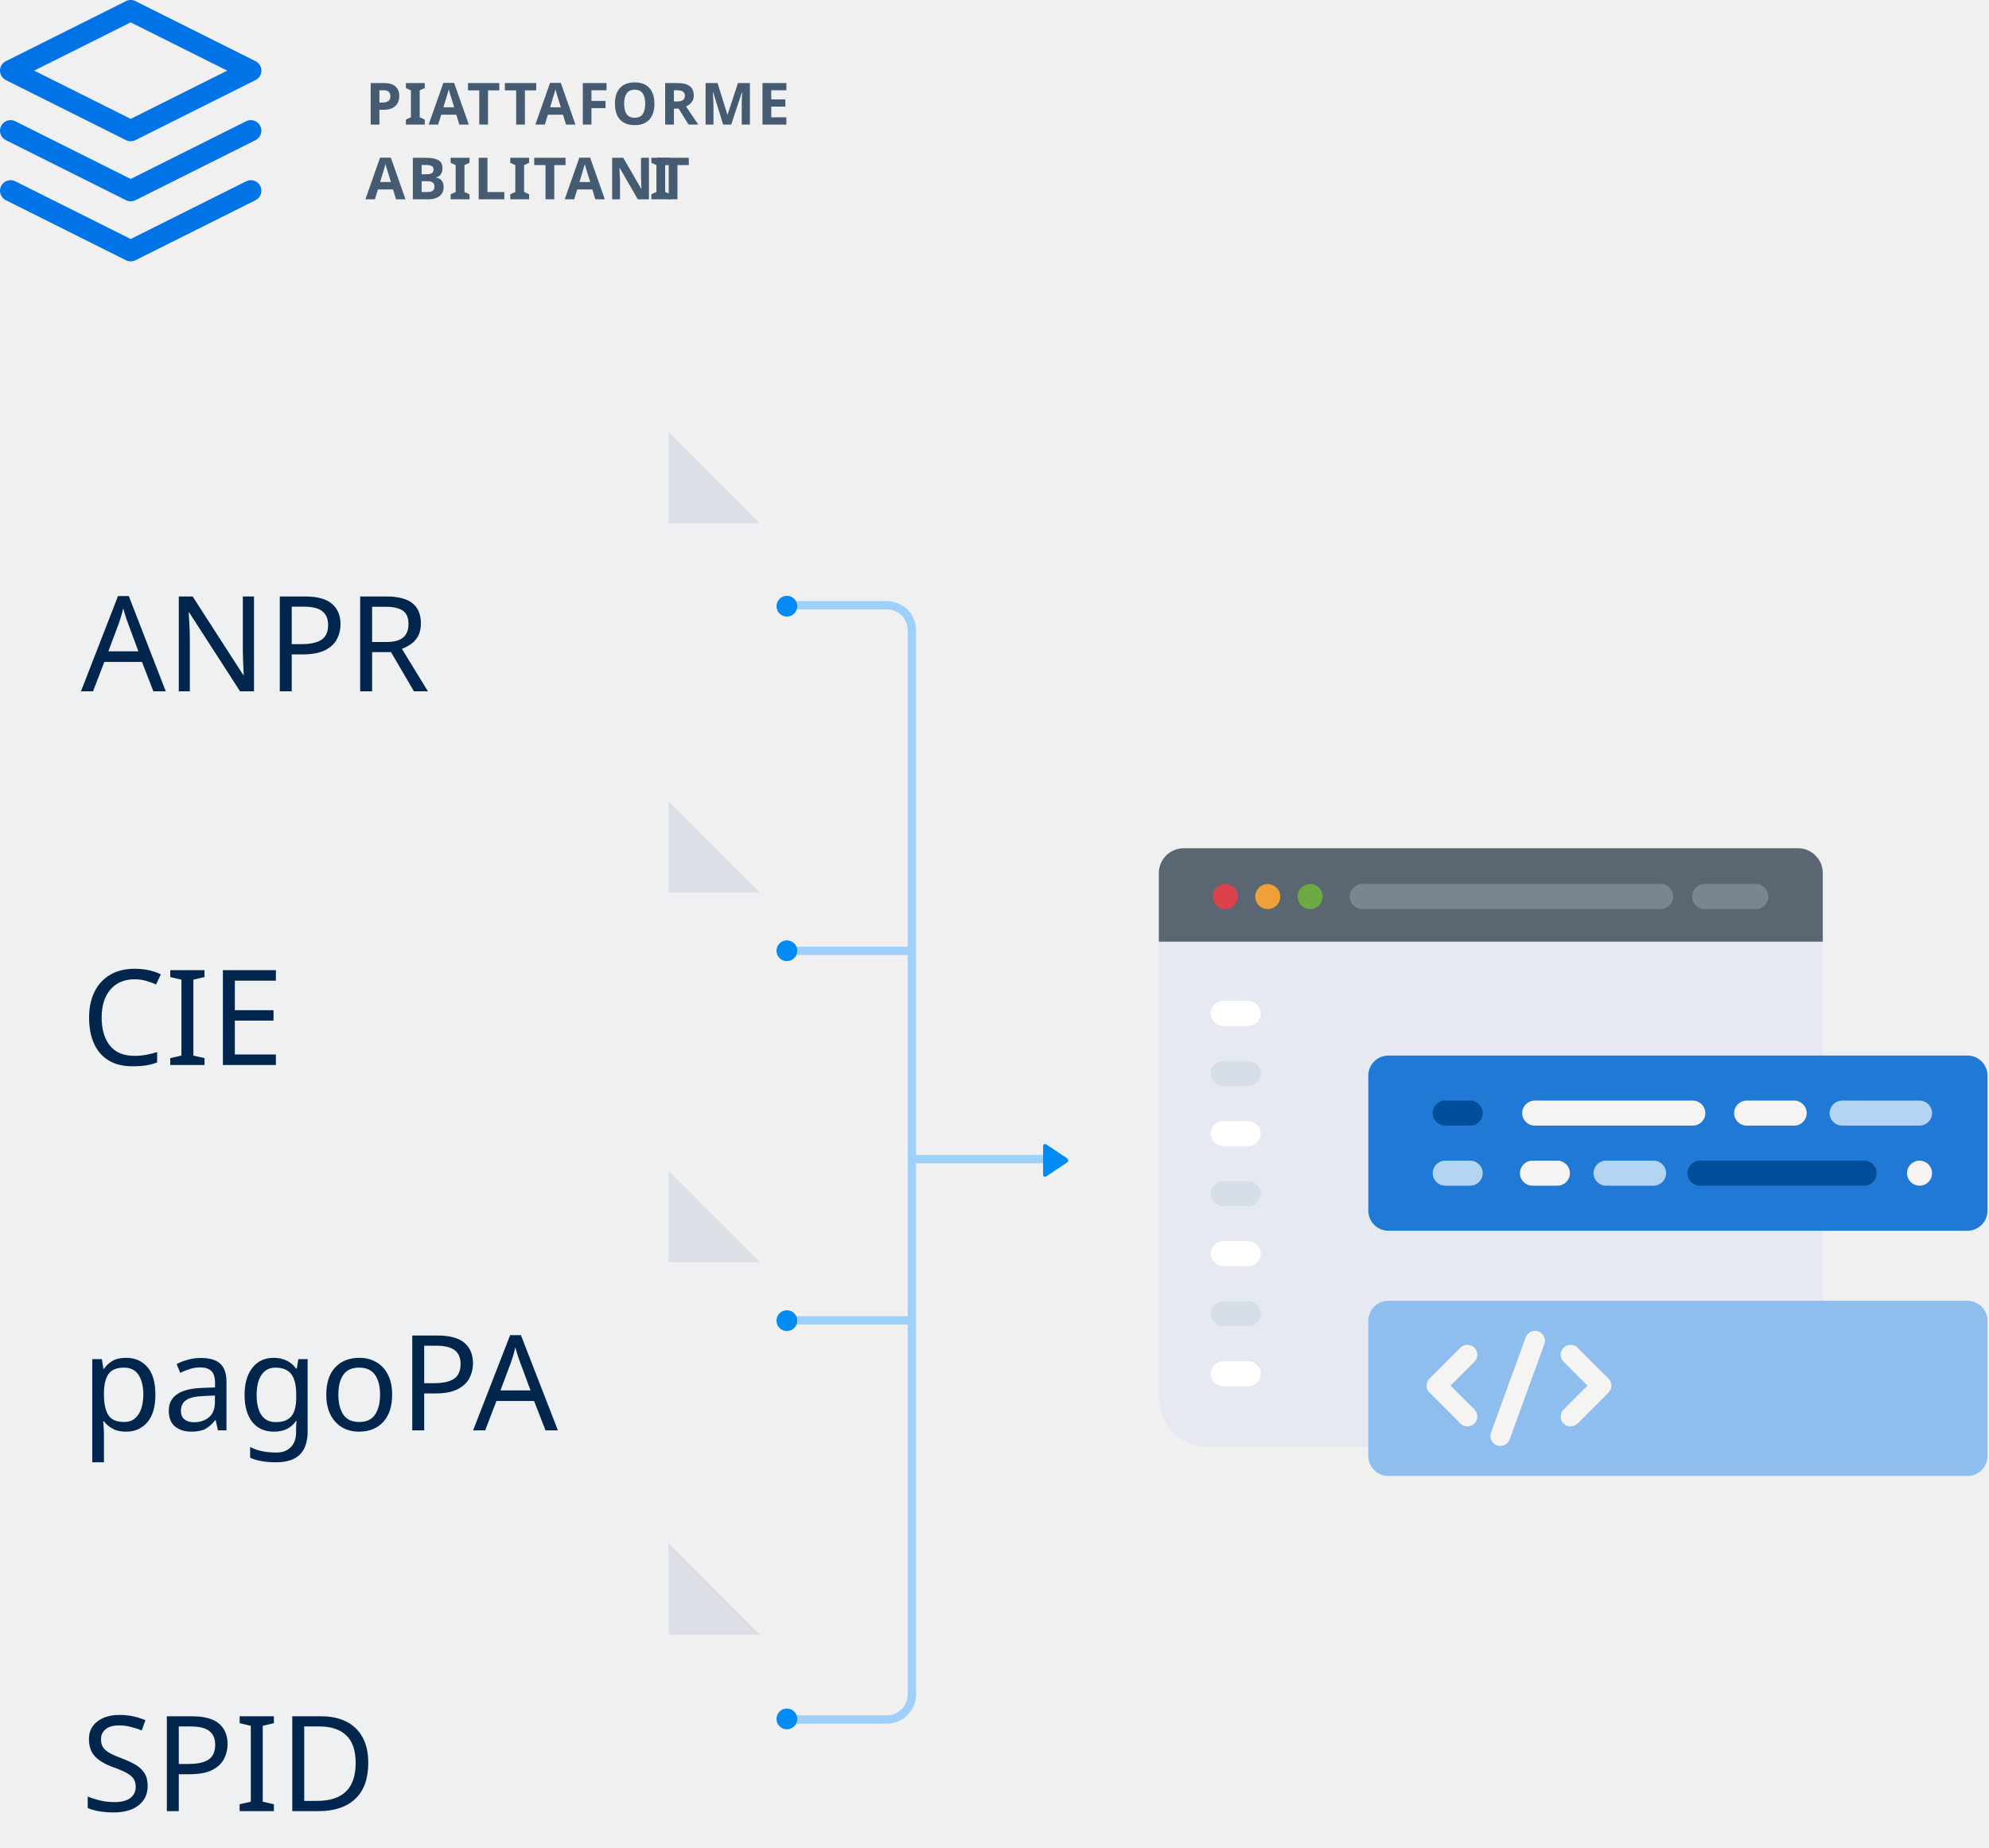
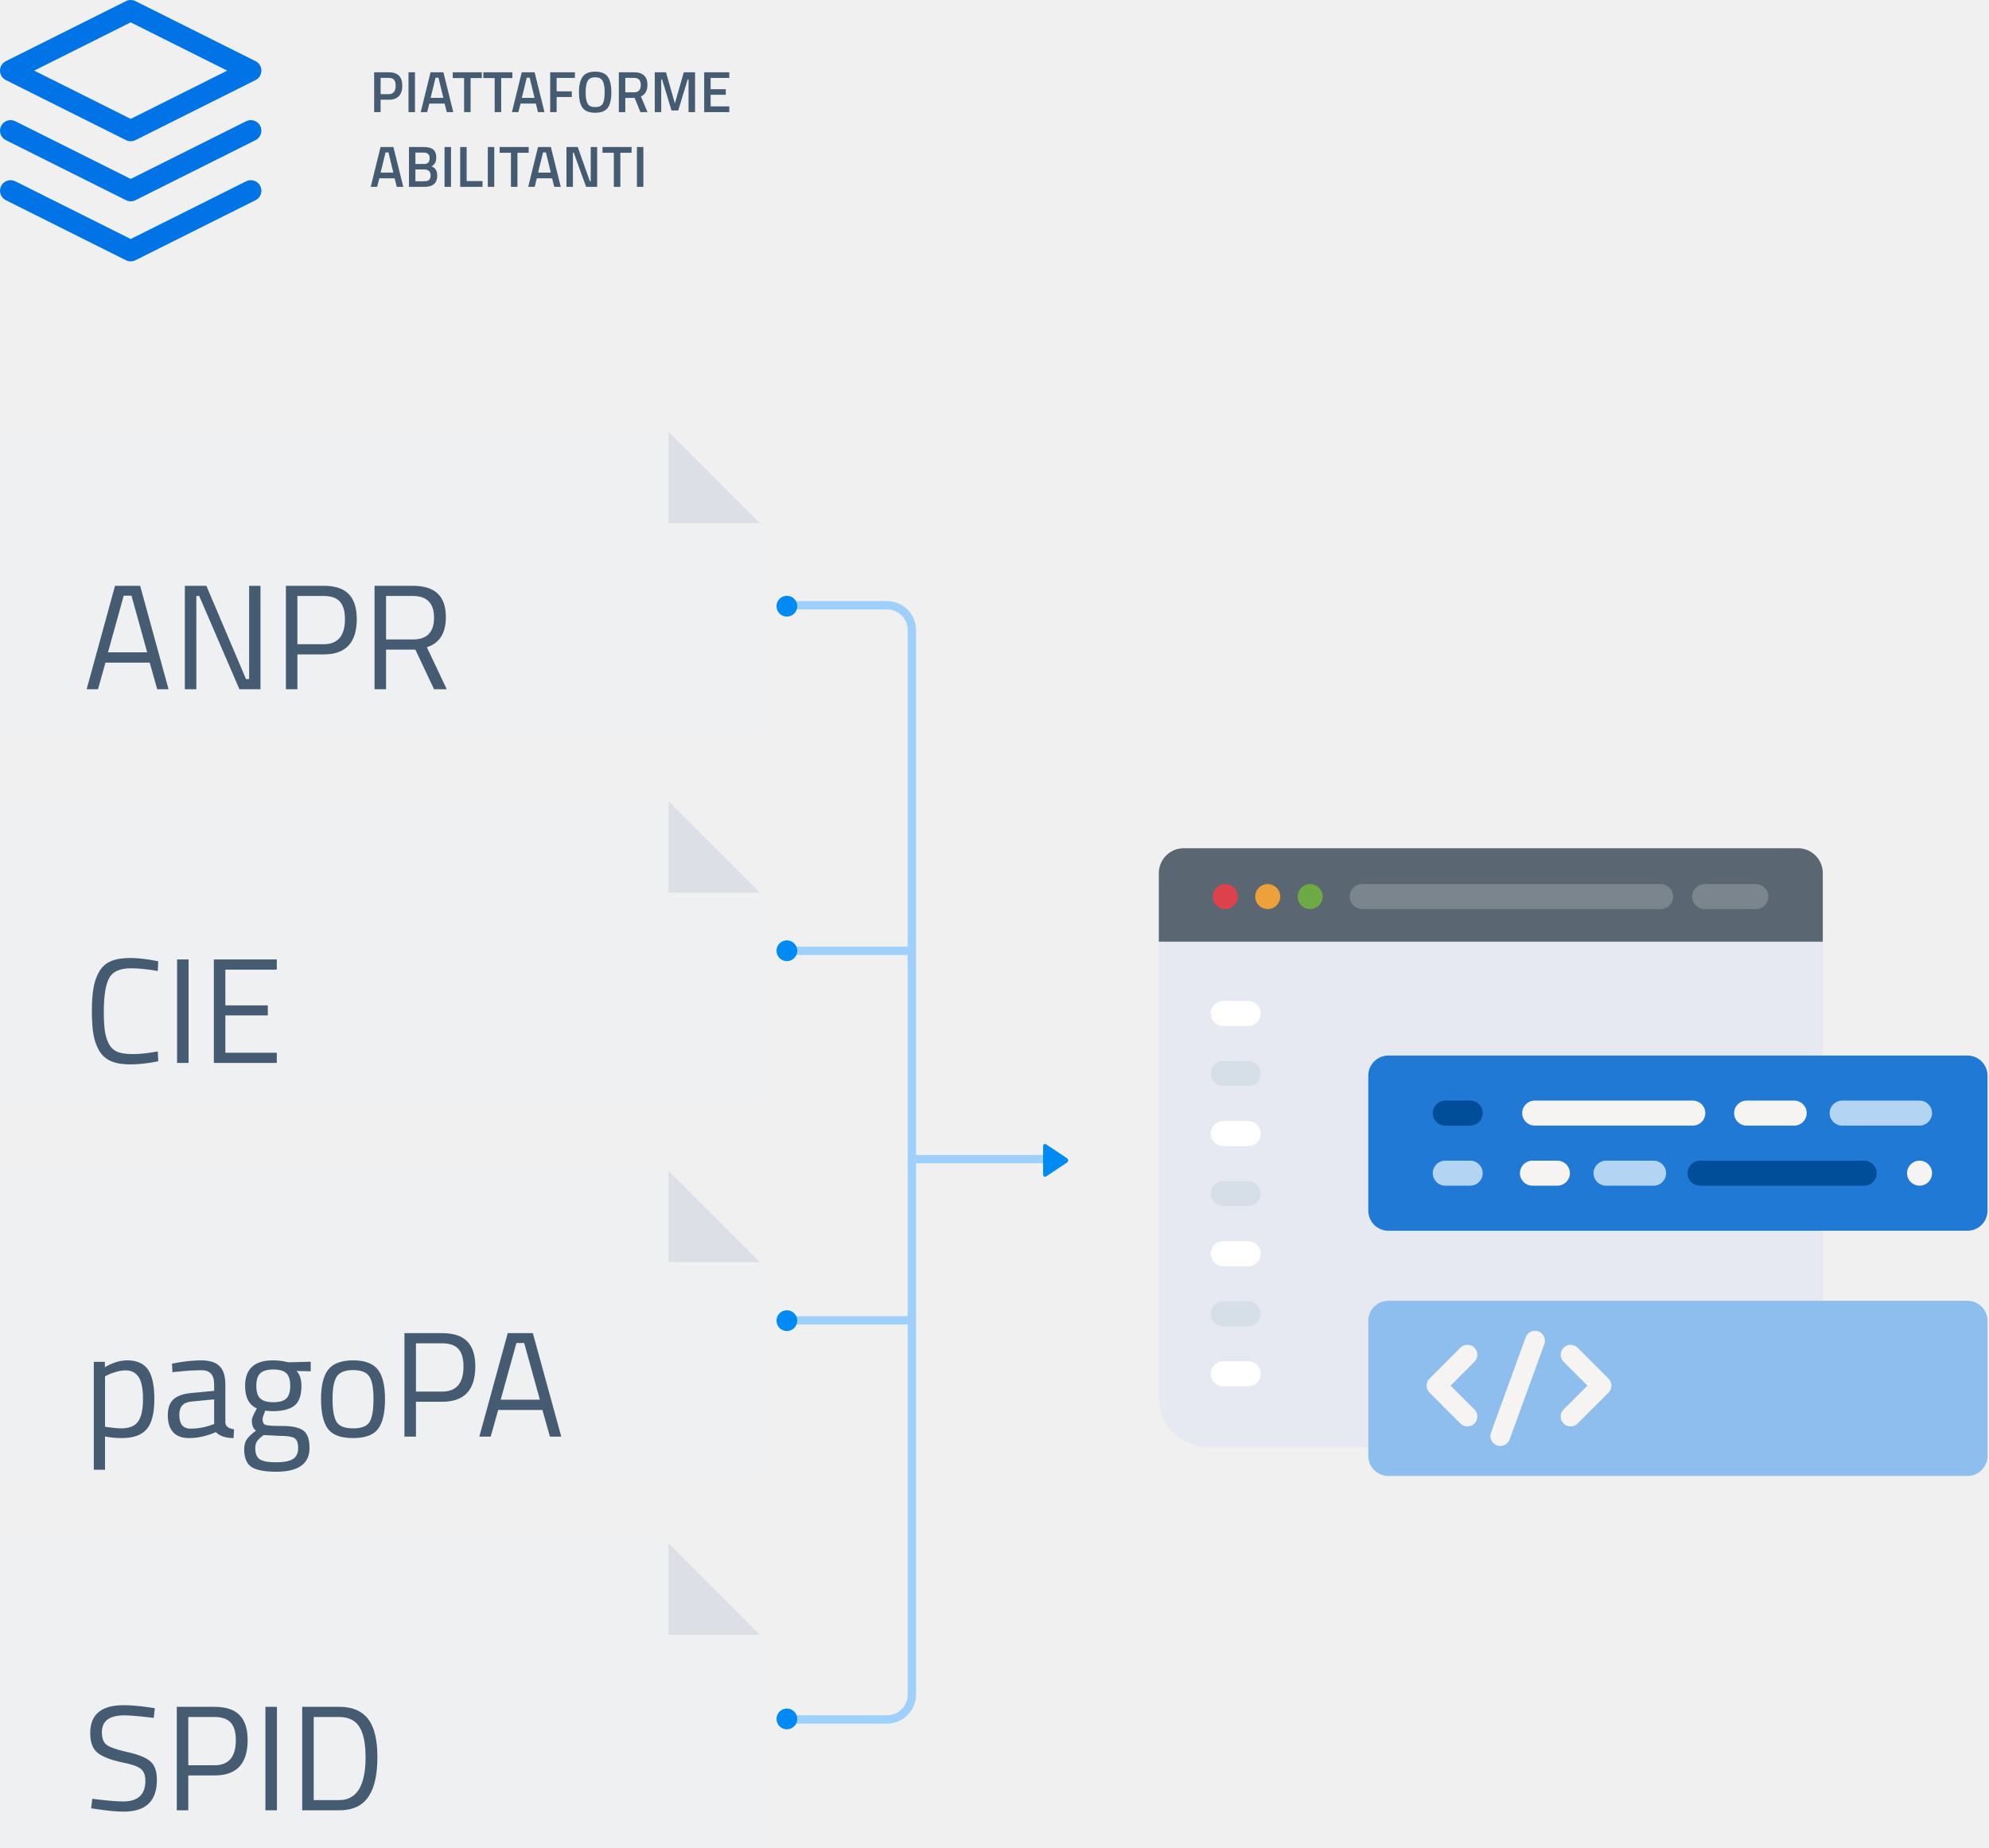
<svg xmlns="http://www.w3.org/2000/svg" width="479px" height="445px" viewBox="0 0 479 445" version="1.1">
-   <defs />
  <g id="Page-1" stroke="none" stroke-width="1" fill="none" fill-rule="evenodd">
-     <g id="Group">
-       <g id="Group-46" transform="translate(279, 203.75)">
+     <g id="come-lo-uso-1">
+       <g id="Group-46" transform="translate(279, 203.75)" fill-rule="nonzero">
        <g id="Group-40-Copy">
          <path d="M11.863,0.541 C5.369,0.541 0.075,5.802 0.075,12.329 C0.075,19.274 0.075,127.569 0.075,132.942 C0.075,139.437 5.337,144.731 11.863,144.731 C17.696,144.731 45.151,144.731 50.998,144.731 C65.544,144.731 133.374,144.731 148.186,144.731 C152.214,144.731 155.82,142.704 157.961,139.533 C160.939,135.125 159.675,131.17 159.974,126.781 L159.974,123.7 C159.974,79.378 159.974,52.683 159.974,12.329 C159.974,5.834 154.712,0.541 148.186,0.541 C122.185,0.541 38.018,0.541 11.863,0.541 Z" id="Fill-1" fill="#E6E9F2" />
          <path d="M21.599,57.812 L15.592,57.812 C13.928,57.812 12.578,56.463 12.578,54.799 C12.578,53.134 13.928,51.785 15.592,51.785 L21.598,51.785 C23.263,51.785 24.612,53.134 24.612,54.799 C24.612,56.463 23.263,57.812 21.599,57.812" id="Fill-3" fill="#D6DEE8" />
          <path d="M21.599,43.347 L15.592,43.347 C13.928,43.347 12.578,41.998 12.578,40.333 C12.578,38.669 13.928,37.32 15.592,37.32 L21.598,37.32 C23.263,37.32 24.612,38.669 24.612,40.333 C24.612,41.998 23.263,43.347 21.599,43.347" id="Fill-4" fill="#FFFFFF" />
          <path d="M21.599,72.278 L15.592,72.278 C13.928,72.278 12.578,70.929 12.578,69.265 C12.578,67.6 13.928,66.251 15.592,66.251 L21.598,66.251 C23.263,66.251 24.612,67.6 24.612,69.265 C24.612,70.929 23.263,72.278 21.599,72.278" id="Fill-5" fill="#FFFFFF" />
          <path d="M21.599,86.744 L15.592,86.744 C13.928,86.744 12.578,85.395 12.578,83.731 C12.578,82.066 13.928,80.717 15.592,80.717 L21.598,80.717 C23.263,80.717 24.612,82.066 24.612,83.731 C24.612,85.395 23.263,86.744 21.599,86.744" id="Fill-6" fill="#D6DEE8" />
          <path d="M21.599,101.21 L15.592,101.21 C13.928,101.21 12.578,99.861 12.578,98.196 C12.578,96.531 13.928,95.182 15.592,95.182 L21.598,95.182 C23.263,95.182 24.612,96.532 24.612,98.196 C24.612,99.861 23.263,101.21 21.599,101.21" id="Fill-7" fill="#FFFFFF" />
          <path d="M21.599,115.676 L15.592,115.676 C13.928,115.676 12.578,114.327 12.578,112.662 C12.578,110.997 13.928,109.648 15.592,109.648 L21.598,109.648 C23.263,109.648 24.612,110.998 24.612,112.662 C24.612,114.326 23.263,115.676 21.599,115.676" id="Fill-8" fill="#D6DEE8" />
          <g id="Group-13" transform="translate(0.031329, 0.091553)">
            <path d="M21.567,130.05 L15.561,130.05 C13.896,130.05 12.547,128.701 12.547,127.036 C12.547,125.371 13.896,124.022 15.561,124.022 L21.567,124.022 C23.231,124.022 24.581,125.372 24.581,127.036 C24.581,128.701 23.232,130.05 21.567,130.05" id="Fill-9" fill="#FFFFFF" />
            <path d="M153.943,0.449 L6.043,0.449 C2.73,0.449 0.043,3.135 0.043,6.449 L0.043,22.957 L159.943,22.957 L159.943,6.449 C159.943,3.135 157.257,0.449 153.943,0.449 Z" id="Fill-11" fill="#5A6772" />
          </g>
          <path d="M194.819,92.667 L55.343,92.667 C52.691,92.667 50.521,90.497 50.521,87.845 L50.521,55.299 C50.521,52.647 52.691,50.478 55.343,50.478 L194.819,50.478 C197.471,50.478 199.641,52.647 199.641,55.299 L199.641,87.845 C199.641,90.497 197.471,92.667 194.819,92.667" id="Fill-14" fill="#2079D4" />
          <path d="M194.819,151.732 L55.343,151.732 C52.691,151.732 50.521,149.563 50.521,146.911 L50.521,114.365 C50.521,111.713 52.691,109.543 55.343,109.543 L194.819,109.543 C197.471,109.543 199.641,111.713 199.641,114.365 L199.641,146.911 C199.641,149.563 197.471,151.732 194.819,151.732" id="Fill-15" fill="#8EBEED" />
          <path d="M169.938,81.819 L130.4,81.819 C128.735,81.819 127.386,80.47 127.386,78.805 C127.386,77.14 128.735,75.791 130.4,75.791 L169.938,75.791 C171.602,75.791 172.951,77.14 172.951,78.805 C172.951,80.47 171.602,81.819 169.938,81.819" id="Fill-18" fill="#004D99" />
          <path d="M153.082,67.353 L141.63,67.353 C139.966,67.353 138.617,66.004 138.617,64.34 C138.617,62.675 139.966,61.326 141.63,61.326 L153.082,61.326 C154.746,61.326 156.096,62.675 156.096,64.34 C156.096,66.004 154.746,67.353 153.082,67.353" id="Fill-19" fill="#F6F4F2" />
          <path d="M183.273,67.353 L164.635,67.353 C162.971,67.353 161.621,66.004 161.621,64.34 C161.621,62.675 162.971,61.326 164.635,61.326 L183.273,61.326 C184.938,61.326 186.287,62.675 186.287,64.34 C186.287,66.004 184.938,67.353 183.273,67.353" id="Fill-20" fill="#B4D4F4" />
          <path d="M128.671,67.353 L90.598,67.353 C88.934,67.353 87.585,66.004 87.585,64.34 C87.585,62.675 88.934,61.326 90.598,61.326 L128.671,61.326 C130.335,61.326 131.685,62.675 131.685,64.34 C131.685,66.004 130.335,67.353 128.671,67.353" id="Fill-21" fill="#F6F4F2" />
          <path d="M119.224,81.819 L107.772,81.819 C106.108,81.819 104.758,80.47 104.758,78.805 C104.758,77.14 106.108,75.791 107.772,75.791 L119.224,75.791 C120.888,75.791 122.238,77.14 122.238,78.805 C122.238,80.47 120.889,81.819 119.224,81.819" id="Fill-22" fill="#B4D4F4" />
          <path d="M96.056,81.819 L90.05,81.819 C88.386,81.819 87.036,80.47 87.036,78.805 C87.036,77.14 88.386,75.791 90.05,75.791 L96.056,75.791 C97.721,75.791 99.07,77.14 99.07,78.805 C99.07,80.47 97.721,81.819 96.056,81.819" id="Fill-23" fill="#F6F4F2" />
          <path d="M75.059,81.819 L69.052,81.819 C67.388,81.819 66.039,80.47 66.039,78.805 C66.039,77.14 67.388,75.791 69.052,75.791 L75.059,75.791 C76.723,75.791 78.072,77.14 78.072,78.805 C78.073,80.47 76.723,81.819 75.059,81.819" id="Fill-24" fill="#B4D4F4" />
          <path d="M75.059,67.353 L69.052,67.353 C67.388,67.353 66.039,66.004 66.039,64.34 C66.039,62.675 67.388,61.326 69.052,61.326 L75.059,61.326 C76.723,61.326 78.072,62.675 78.072,64.34 C78.073,66.004 76.723,67.353 75.059,67.353" id="Fill-25" fill="#004D99" />
          <path d="M183.274,81.818 C183.077,81.818 182.88,81.798 182.683,81.758 C182.49,81.722 182.302,81.661 182.121,81.589 C181.94,81.513 181.763,81.42 181.598,81.311 C181.433,81.199 181.281,81.074 181.14,80.934 C181.004,80.798 180.879,80.644 180.766,80.476 C180.658,80.315 180.565,80.138 180.489,79.957 C180.417,79.777 180.356,79.587 180.32,79.395 C180.2,78.807 180.261,78.236 180.489,77.651 C180.565,77.47 180.658,77.297 180.766,77.132 C180.879,76.968 181.004,76.811 181.14,76.674 C181.281,76.534 181.433,76.409 181.598,76.297 C181.763,76.188 181.94,76.096 182.121,76.019 C182.302,75.947 182.49,75.886 182.683,75.85 C183.073,75.77 183.475,75.77 183.861,75.85 C184.054,75.886 184.242,75.947 184.427,76.019 C184.608,76.095 184.785,76.188 184.946,76.297 C185.11,76.409 185.267,76.534 185.404,76.674 C185.544,76.81 185.669,76.968 185.778,77.132 C185.886,77.297 185.982,77.47 186.055,77.651 C186.131,77.836 186.191,78.024 186.227,78.217 C186.268,78.41 186.288,78.607 186.288,78.804 C186.288,79.001 186.268,79.198 186.227,79.395 C186.191,79.587 186.131,79.777 186.055,79.957 C185.982,80.138 185.886,80.315 185.778,80.476 C185.669,80.644 185.544,80.797 185.404,80.934 C185.267,81.074 185.11,81.199 184.946,81.311 C184.785,81.42 184.608,81.512 184.427,81.589 C184.242,81.661 184.053,81.722 183.861,81.758 C183.668,81.798 183.471,81.818 183.274,81.818" id="Fill-26" fill="#F6F4F2" />
          <path d="M72.26,139.542 L64.823,132.104 C63.646,130.927 63.646,129.019 64.823,127.842 L72.26,120.405 C73.437,119.228 75.345,119.228 76.522,120.405 C77.699,121.582 77.699,123.49 76.522,124.667 L71.216,129.973 L76.522,135.279 C77.699,136.456 77.699,138.364 76.522,139.541 C75.345,140.719 73.437,140.718 72.26,139.542" id="Fill-27" stroke="#8EBEED" stroke-width="1.25" fill="#F6F4F2" />
          <path d="M99.244,140.424 C98.472,140.424 97.701,140.13 97.113,139.542 C95.936,138.364 95.936,136.457 97.113,135.279 L102.419,129.973 L97.113,124.667 C95.936,123.49 95.936,121.582 97.113,120.405 C98.29,119.228 100.198,119.228 101.375,120.405 L108.812,127.842 C109.989,129.02 109.989,130.927 108.812,132.105 L101.375,139.542 C100.786,140.13 100.015,140.424 99.244,140.424" id="Fill-28" stroke="#8EBEED" stroke-width="1.25" fill="#F6F4F2" />
          <path d="M81.285,144.945 C79.721,144.375 78.915,142.646 79.484,141.082 L87.837,118.132 C88.406,116.568 90.135,115.762 91.699,116.331 C93.263,116.9 94.07,118.629 93.501,120.193 L85.148,143.143 C84.583,144.694 82.863,145.518 81.285,144.945" id="Fill-29" stroke="#8EBEED" stroke-width="1.25" fill="#F6F4F2" />
          <g id="Group-39" transform="translate(12.96798, 8.966862)">
            <path d="M3.116,6.232 C2.325,6.232 1.545,5.91 0.986,5.348 C0.424,4.789 0.102,4.01 0.102,3.218 C0.102,0.771 2.842,-0.605 4.788,0.711 C4.953,0.823 5.109,0.948 5.246,1.088 C5.808,1.647 6.13,2.426 6.13,3.218 C6.13,4.009 5.808,4.789 5.246,5.347 C5.109,5.488 4.953,5.612 4.788,5.721 C4.627,5.83 4.45,5.925 4.269,5.998 C4.088,6.074 3.9,6.135 3.707,6.171 C3.51,6.211 3.313,6.232 3.116,6.232" id="Fill-30" fill="#DD414C" />
            <path d="M13.33,6.232 C13.133,6.232 12.936,6.212 12.744,6.171 C12.551,6.135 12.362,6.075 12.181,5.999 C11.996,5.926 11.824,5.83 11.659,5.721 C11.494,5.613 11.341,5.488 11.201,5.348 C10.638,4.789 10.317,4.01 10.317,3.218 C10.317,2.426 10.638,1.647 11.201,1.088 C11.341,0.948 11.494,0.824 11.659,0.711 C11.824,0.602 11.996,0.51 12.181,0.433 C12.362,0.361 12.551,0.301 12.744,0.261 C13.13,0.184 13.532,0.184 13.921,0.261 C14.114,0.301 14.303,0.361 14.484,0.433 C14.668,0.51 14.841,0.602 15.006,0.711 C15.171,0.824 15.323,0.948 15.464,1.088 C16.023,1.647 16.348,2.426 16.348,3.218 C16.348,4.01 16.023,4.789 15.464,5.348 C15.324,5.488 15.171,5.613 15.006,5.721 C14.841,5.83 14.668,5.926 14.484,5.999 C14.303,6.075 14.114,6.135 13.921,6.171 C13.724,6.211 13.527,6.232 13.33,6.232" id="Fill-31" fill="#EEA03A" />
            <path d="M23.549,6.232 C23.352,6.232 23.155,6.212 22.958,6.171 C22.765,6.135 22.576,6.075 22.395,5.999 C22.215,5.926 22.038,5.83 21.873,5.721 C21.708,5.613 21.556,5.488 21.415,5.348 C20.857,4.789 20.535,4.01 20.535,3.218 C20.535,3.021 20.555,2.824 20.591,2.627 C20.631,2.439 20.687,2.246 20.764,2.065 C20.84,1.884 20.933,1.707 21.041,1.547 C21.149,1.378 21.278,1.225 21.415,1.088 C21.555,0.948 21.708,0.823 21.873,0.711 C22.038,0.602 22.214,0.51 22.395,0.433 C22.576,0.361 22.765,0.301 22.958,0.26 C23.347,0.184 23.749,0.184 24.135,0.26 C24.328,0.301 24.516,0.361 24.697,0.433 C24.882,0.509 25.055,0.602 25.22,0.711 C25.385,0.823 25.537,0.948 25.678,1.088 C25.818,1.225 25.943,1.378 26.051,1.547 C26.16,1.707 26.256,1.884 26.328,2.065 C26.405,2.246 26.461,2.439 26.501,2.627 C26.541,2.824 26.561,3.021 26.561,3.218 C26.561,4.014 26.24,4.789 25.677,5.348 C25.537,5.488 25.384,5.613 25.219,5.721 C25.054,5.83 24.882,5.926 24.697,5.999 C24.516,6.075 24.327,6.135 24.134,6.171 C23.942,6.211 23.746,6.232 23.549,6.232" id="Fill-32" fill="#6DAA43" />
            <path d="M107.955,6.232 L36.096,6.232 C34.431,6.232 33.082,4.883 33.082,3.218 C33.082,1.553 34.431,0.204 36.096,0.204 L107.955,0.204 C109.62,0.204 110.969,1.554 110.969,3.218 C110.969,4.882 109.62,6.232 107.955,6.232" id="Fill-33" fill="#FFFFFF" opacity="0.2" />
            <path d="M130.876,6.232 L118.553,6.232 C116.889,6.232 115.54,4.883 115.54,3.218 C115.54,1.553 116.889,0.204 118.553,0.204 L130.876,0.204 C132.54,0.204 133.889,1.554 133.889,3.218 C133.889,4.882 132.54,6.232 130.876,6.232" id="Fill-34" fill="#FFFFFF" opacity="0.2" />
          </g>
        </g>
      </g>
      <g id="Group-40">
        <g id="Group-36" transform="translate(187, 145)" stroke="#9ED0FB" stroke-width="2">
          <path d="M0.6,0.776 L26.6,0.776 C29.914,0.776 32.6,3.454 32.6,6.773 L32.6,263.135 C32.6,266.448 29.913,269.133 26.6,269.133 L0.6,269.133" id="Line" />
          <path d="M0.782,84 L32.782,84" id="Line-Copy" />
          <path d="M0.782,173 L32.782,173" id="Line-Copy-2" />
        </g>
-         <g id="Group-25" transform="translate(0, 104)">
+         <g id="Group-25" transform="translate(0, 104)" fill-rule="nonzero">
          <g id="Group-17" transform="translate(0, 267)">
            <polygon id="Rectangle-14" fill="#EDEFF2" opacity="0.5" points="9.09494702e-13 0.708 161.5 0.708 183 23.208 183 73.708 9.09494702e-13 73.708" />
            <polygon id="Rectangle-17" fill="#DDDFE6" points="161 0.708 183 22.708 161 22.708" />
-             <text id="SPID" font-family="TitilliumWeb-Light, Titillium Web" font-size="32" font-weight="300" line-spacing="20" fill="#00264D">
-               <tspan x="19.5" y="65.208">SPID</tspan>
-             </text>
          </g>
          <g id="Group-24" transform="translate(0, 89)">
            <polygon id="Rectangle-14-Copy-2" fill="#EDEFF2" opacity="0.5" points="9.09494702e-13 0 161.5 0 183 22.5 183 73 9.09494702e-13 73" />
            <polygon id="Rectangle-17-Copy" fill="#DDDFE6" points="161 0 183 22 161 22" />
-             <text id="CIE" font-family="TitilliumWeb-Light, Titillium Web" font-size="32" font-weight="300" line-spacing="20" fill="#00264D">
-               <tspan x="19.5" y="63.5">CIE</tspan>
-             </text>
          </g>
          <g id="Group-22" transform="translate(0, 178)">
            <polygon id="Rectangle-14-Copy-3" fill="#EDEFF2" opacity="0.5" points="9.09494702e-13 0 161.5 0 183 22.5 183 73 9.09494702e-13 73" />
            <polygon id="Rectangle-17-Copy-2" fill="#DDDFE6" points="161 0 183 22 161 22" />
-             <text id="pagoPA" font-family="TitilliumWeb-Light, Titillium Web" font-size="32" font-weight="300" line-spacing="20" fill="#00264D">
-               <tspan x="19.5" y="62.5">pagoPA</tspan>
-             </text>
          </g>
          <g id="Group-21">
            <polygon id="Rectangle-14-Copy-4" fill="#EDEFF2" opacity="0.5" points="9.09494702e-13 0 161.5 0 183 22.5 183 73 9.09494702e-13 73" />
            <polygon id="Rectangle-17-Copy-3" fill="#DDDFE6" points="161 0 183 22 161 22" />
-             <text id="ANPR" font-family="TitilliumWeb-Light, Titillium Web" font-size="32" font-weight="300" line-spacing="20" fill="#00264D">
-               <tspan x="19.5" y="62.5">ANPR</tspan>
-             </text>
          </g>
        </g>
-         <g id="Group-28" fill="#0073E6">
+         <g id="Group-28" fill="#0073E6" fill-rule="nonzero">
          <path d="M8.229,17.009 L31.475,28.631 L54.72,17.009 L31.475,5.386 L8.229,17.009 Z M31.475,34.017 C31.085,34.017 30.696,33.927 30.338,33.749 L1.406,19.283 C0.545,18.852 0.001,17.972 0.001,17.009 C0.001,16.045 0.545,15.165 1.406,14.734 L30.338,0.268 C31.053,-0.089 31.896,-0.089 32.612,0.268 L61.543,14.734 C62.405,15.165 62.949,16.045 62.949,17.009 C62.949,17.972 62.405,18.852 61.543,19.283 L32.612,33.749 C32.254,33.927 31.864,34.017 31.475,34.017 Z" id="Fill-1" />
          <path d="M31.475,62.948 C31.085,62.948 30.696,62.859 30.338,62.68 L1.406,48.214 C0.15,47.586 -0.359,46.059 0.269,44.803 C0.897,43.547 2.425,43.038 3.681,43.665 L31.475,57.563 L59.269,43.666 C60.525,43.038 62.053,43.547 62.681,44.803 C63.309,46.059 62.8,47.586 61.544,48.214 L32.612,62.68 C32.254,62.859 31.864,62.948 31.475,62.948" id="Fill-3" />
          <path d="M31.475,48.483 C31.085,48.483 30.696,48.393 30.338,48.214 L1.406,33.749 C0.15,33.12 -0.359,31.593 0.269,30.337 C0.897,29.081 2.425,28.572 3.681,29.2 L31.475,43.097 L59.269,29.2 C60.525,28.572 62.053,29.081 62.681,30.337 C63.309,31.593 62.8,33.121 61.544,33.749 L32.612,48.214 C32.254,48.393 31.864,48.483 31.475,48.483" id="Fill-4" />
        </g>
-         <text id="PIATTAFORME-ABILITAN" font-family="TitilliumWeb-Bold, Titillium Web" font-size="14" font-weight="bold" line-spacing="18" letter-spacing="0.5" fill="#455B71">
-           <tspan x="88" y="30">PIATTAFORME</tspan>
-           <tspan x="88" y="48">ABILITANT</tspan>
-           <tspan x="156.41" y="48">I</tspan>
-         </text>
        <g id="Group-35" transform="translate(220, 275)">
          <path d="M0.202,4.164 L31.577,4.164" id="Line" stroke="#9ED0FB" stroke-width="2" />
-           <path d="M32.029,0.671 C31.572,0.366 31.202,0.563 31.202,1.118 L31.202,7.831 C31.202,8.382 31.572,8.583 32.029,8.278 L36.907,5.026 C37.364,4.721 37.365,4.228 36.907,3.923 L32.029,0.671 Z" id="Shape" fill="#008AF3" />
+           <path d="M32.029,0.671 C31.572,0.366 31.202,0.563 31.202,1.118 L31.202,7.831 C31.202,8.382 31.572,8.583 32.029,8.278 L36.907,5.026 C37.364,4.721 37.365,4.228 36.907,3.923 L32.029,0.671 Z" id="Shape" fill="#008AF3" fill-rule="nonzero" />
        </g>
-         <circle id="Oval-3" fill="#008AF3" cx="189.5" cy="414" r="2.5" />
-         <circle id="Oval-3-Copy" fill="#008AF3" cx="189.5" cy="318.076" r="2.5" />
-         <circle id="Oval-3-Copy-2" fill="#008AF3" cx="189.5" cy="228.985" r="2.5" />
-         <circle id="Oval-3-Copy-3" fill="#008AF3" cx="189.5" cy="146" r="2.5" />
+         <circle id="Oval-3" fill="#008AF3" fill-rule="nonzero" cx="189.5" cy="414" r="2.5" />
+         <circle id="Oval-3-Copy" fill="#008AF3" fill-rule="nonzero" cx="189.5" cy="318.076" r="2.5" />
+         <circle id="Oval-3-Copy-2" fill="#008AF3" fill-rule="nonzero" cx="189.5" cy="228.985" r="2.5" />
+         <circle id="Oval-3-Copy-3" fill="#008AF3" fill-rule="nonzero" cx="189.5" cy="146" r="2.5" />
      </g>
+       <path d="M20.864,166 L27.704,141.088 L33.752,141.088 L40.592,166 L37.856,166 L36.056,159.592 L25.4,159.592 L23.6,166 L20.864,166 Z M29.792,143.464 L26.012,157.108 L35.444,157.108 L31.664,143.464 L29.792,143.464 Z M44.516,166 L44.516,141.088 L49.7,141.088 L59.24,163.552 L59.996,163.552 L59.996,141.088 L62.732,141.088 L62.732,166 L57.656,166 L47.972,143.536 L47.288,143.536 L47.288,166 L44.516,166 Z M77.96,157.612 L71.624,157.612 L71.624,166 L68.852,166 L68.852,141.088 L77.96,141.088 C80.672,141.088 82.676,141.748 83.972,143.068 C85.268,144.388 85.916,146.404 85.916,149.116 C85.916,154.78 83.264,157.612 77.96,157.612 Z M71.624,155.164 L77.924,155.164 C81.356,155.164 83.072,153.148 83.072,149.116 C83.072,147.196 82.664,145.786 81.848,144.886 C81.032,143.986 79.724,143.536 77.924,143.536 L71.624,143.536 L71.624,155.164 Z M92.972,156.46 L92.972,166 L90.2,166 L90.2,141.088 L99.416,141.088 C102.056,141.088 104.042,141.7 105.374,142.924 C106.706,144.148 107.372,146.056 107.372,148.648 C107.372,152.488 105.848,154.9 102.8,155.884 L107.588,166 L104.528,166 L100.028,156.46 L92.972,156.46 Z M99.452,154.012 C102.836,154.012 104.528,152.266 104.528,148.774 C104.528,145.282 102.824,143.536 99.416,143.536 L92.972,143.536 L92.972,154.012 L99.452,154.012 Z M38.108,255.604 C35.636,256.108 33.416,256.36 31.448,256.36 C29.48,256.36 27.89,256.09 26.678,255.55 C25.466,255.01 24.53,254.17 23.87,253.03 C23.21,251.89 22.754,250.582 22.502,249.106 C22.25,247.63 22.124,245.788 22.124,243.58 C22.124,241.372 22.25,239.518 22.502,238.018 C22.754,236.518 23.21,235.192 23.87,234.04 C24.53,232.888 25.46,232.048 26.66,231.52 C27.86,230.992 29.42,230.728 31.34,230.728 C33.26,230.728 35.516,230.992 38.108,231.52 L38,233.86 C35.576,233.428 33.416,233.212 31.52,233.212 C28.88,233.212 27.134,233.998 26.282,235.57 C25.43,237.142 25.004,239.824 25.004,243.616 C25.004,245.512 25.082,247.036 25.238,248.188 C25.394,249.34 25.7,250.378 26.156,251.302 C26.612,252.226 27.278,252.886 28.154,253.282 C29.03,253.678 30.314,253.876 32.006,253.876 C33.698,253.876 35.696,253.66 38,253.228 L38.108,255.604 Z M42.644,256 L42.644,231.088 L45.416,231.088 L45.416,256 L42.644,256 Z M51.5,256 L51.5,231.088 L66.656,231.088 L66.656,233.536 L54.272,233.536 L54.272,242.14 L64.496,242.14 L64.496,244.552 L54.272,244.552 L54.272,253.552 L66.656,253.552 L66.656,256 L51.5,256 Z M22.592,353.992 L22.592,328 L25.256,328 L25.256,329.296 C27.08,328.192 28.88,327.64 30.656,327.64 C32.936,327.64 34.592,328.366 35.624,329.818 C36.656,331.27 37.172,333.664 37.172,337 C37.172,340.336 36.566,342.73 35.354,344.182 C34.142,345.634 32.132,346.36 29.324,346.36 C27.86,346.36 26.516,346.228 25.292,345.964 L25.292,353.992 L22.592,353.992 Z M30.26,330.052 C29.54,330.052 28.766,330.172 27.938,330.412 C27.11,330.652 26.456,330.892 25.976,331.132 L25.292,331.492 L25.292,343.624 L25.997,343.729 C27.358,343.923 28.419,344.02 29.18,344.02 C31.124,344.02 32.486,343.468 33.266,342.364 C34.046,341.26 34.436,339.46 34.436,336.964 C34.436,334.468 34.082,332.692 33.374,331.636 C32.666,330.58 31.628,330.052 30.26,330.052 Z M54.272,333.436 L54.272,342.652 C54.344,343.54 55.04,344.068 56.36,344.236 L56.252,346.36 C54.356,346.36 52.928,345.88 51.968,344.92 C49.808,345.88 47.648,346.36 45.488,346.36 C43.832,346.36 42.572,345.892 41.708,344.956 C40.844,344.02 40.412,342.676 40.412,340.924 C40.412,339.172 40.856,337.882 41.744,337.054 C42.632,336.226 44.024,335.716 45.92,335.524 L51.572,334.984 L51.572,333.436 C51.572,332.212 51.308,331.336 50.78,330.808 C50.252,330.28 49.532,330.016 48.62,330.016 C46.7,330.016 44.708,330.136 42.644,330.376 L41.528,330.484 L41.42,328.432 C44.06,327.904 46.4,327.64 48.44,327.64 C50.48,327.64 51.962,328.108 52.886,329.044 C53.81,329.98 54.272,331.444 54.272,333.436 Z M43.184,340.78 C43.184,342.988 44.096,344.092 45.92,344.092 C47.552,344.092 49.16,343.816 50.744,343.264 L51.572,342.976 L51.572,337.036 L46.244,337.54 C45.164,337.636 44.384,337.948 43.904,338.476 C43.424,339.004 43.184,339.772 43.184,340.78 Z M66.548,354.46 C63.668,354.46 61.658,354.07 60.518,353.29 C59.378,352.51 58.808,351.088 58.808,349.024 C58.808,348.04 59.024,347.242 59.456,346.63 C59.888,346.018 60.62,345.328 61.652,344.56 C60.98,344.104 60.644,343.276 60.644,342.076 C60.644,341.668 60.944,340.912 61.544,339.808 L61.868,339.232 C59.972,338.368 59.024,336.556 59.024,333.796 C59.024,329.692 61.268,327.64 65.756,327.64 C66.908,327.64 67.976,327.76 68.96,328 L69.5,328.108 L74.828,327.964 L74.828,330.268 L71.408,330.196 C72.2,330.988 72.596,332.188 72.596,333.796 C72.596,336.052 72.038,337.63 70.922,338.53 C69.806,339.43 68.048,339.88 65.648,339.88 C65,339.88 64.412,339.832 63.884,339.736 C63.452,340.792 63.236,341.476 63.236,341.788 C63.236,342.532 63.464,342.994 63.92,343.174 C64.376,343.354 65.756,343.444 68.06,343.444 C70.364,343.444 72.02,343.804 73.028,344.524 C74.036,345.244 74.54,346.648 74.54,348.736 C74.54,352.552 71.876,354.46 66.548,354.46 Z M61.472,348.808 C61.472,350.08 61.826,350.962 62.534,351.454 C63.242,351.946 64.55,352.192 66.458,352.192 C68.366,352.192 69.734,351.928 70.562,351.4 C71.39,350.872 71.804,349.99 71.804,348.754 C71.804,347.518 71.504,346.72 70.904,346.36 C70.304,346 69.128,345.82 67.376,345.82 L63.488,345.64 C62.696,346.216 62.162,346.72 61.886,347.152 C61.61,347.584 61.472,348.136 61.472,348.808 Z M61.724,333.796 C61.724,335.212 62.042,336.22 62.678,336.82 C63.314,337.42 64.364,337.72 65.828,337.72 C67.292,337.72 68.336,337.42 68.96,336.82 C69.584,336.22 69.896,335.206 69.896,333.778 C69.896,332.35 69.584,331.336 68.96,330.736 C68.336,330.136 67.292,329.836 65.828,329.836 C64.364,329.836 63.314,330.142 62.678,330.754 C62.042,331.366 61.724,332.38 61.724,333.796 Z M77.312,336.964 C77.312,333.676 77.9,331.3 79.076,329.836 C80.252,328.372 82.238,327.64 85.034,327.64 C87.83,327.64 89.81,328.372 90.974,329.836 C92.138,331.3 92.72,333.676 92.72,336.964 C92.72,340.252 92.168,342.64 91.064,344.128 C89.96,345.616 87.944,346.36 85.016,346.36 C82.088,346.36 80.072,345.616 78.968,344.128 C77.864,342.64 77.312,340.252 77.312,336.964 Z M80.084,336.928 C80.084,339.544 80.402,341.38 81.038,342.436 C81.674,343.492 83.006,344.02 85.034,344.02 C87.062,344.02 88.388,343.498 89.012,342.454 C89.636,341.41 89.948,339.568 89.948,336.928 C89.948,334.288 89.6,332.47 88.904,331.474 C88.208,330.478 86.918,329.98 85.034,329.98 C83.15,329.98 81.854,330.478 81.146,331.474 C80.438,332.47 80.084,334.288 80.084,336.928 Z M106.508,337.612 L100.172,337.612 L100.172,346 L97.4,346 L97.4,321.088 L106.508,321.088 C109.22,321.088 111.224,321.748 112.52,323.068 C113.816,324.388 114.464,326.404 114.464,329.116 C114.464,334.78 111.812,337.612 106.508,337.612 Z M100.172,335.164 L106.472,335.164 C109.904,335.164 111.62,333.148 111.62,329.116 C111.62,327.196 111.212,325.786 110.396,324.886 C109.58,323.986 108.272,323.536 106.472,323.536 L100.172,323.536 L100.172,335.164 Z M115.436,346 L122.276,321.088 L128.324,321.088 L135.164,346 L132.428,346 L130.628,339.592 L119.972,339.592 L118.172,346 L115.436,346 Z M124.364,323.464 L120.584,337.108 L130.016,337.108 L126.236,323.464 L124.364,323.464 Z M29.936,413.14 C26.336,413.14 24.536,414.496 24.536,417.208 C24.536,418.72 24.95,419.758 25.778,420.322 C26.565,420.858 28.12,421.394 30.445,421.929 L30.818,422.014 C33.35,422.578 35.144,423.31 36.2,424.21 C37.256,425.11 37.784,426.592 37.784,428.656 C37.784,433.768 35.132,436.324 29.828,436.324 C28.076,436.324 25.88,436.12 23.24,435.712 L21.944,435.532 L22.232,433.228 L23.237,433.357 C26.01,433.703 28.159,433.876 29.684,433.876 C33.236,433.876 35.012,432.208 35.012,428.872 C35.012,427.528 34.622,426.562 33.842,425.974 C33.062,425.386 31.604,424.888 29.468,424.48 C26.66,423.88 24.668,423.106 23.492,422.158 C22.316,421.21 21.728,419.62 21.728,417.388 C21.728,412.924 24.404,410.692 29.756,410.692 C31.508,410.692 33.608,410.872 36.056,411.232 L37.28,411.412 L37.028,413.752 L35.772,413.603 C33.092,413.294 31.146,413.14 29.936,413.14 Z M51.68,427.612 L45.344,427.612 L45.344,436 L42.572,436 L42.572,411.088 L51.68,411.088 C54.392,411.088 56.396,411.748 57.692,413.068 C58.988,414.388 59.636,416.404 59.636,419.116 C59.636,424.78 56.984,427.612 51.68,427.612 Z M45.344,425.164 L51.644,425.164 C55.076,425.164 56.792,423.148 56.792,419.116 C56.792,417.196 56.384,415.786 55.568,414.886 C54.752,413.986 53.444,413.536 51.644,413.536 L45.344,413.536 L45.344,425.164 Z M63.92,436 L63.92,411.088 L66.692,411.088 L66.692,436 L63.92,436 Z M81.668,436 L72.776,436 L72.776,411.088 L81.668,411.088 C85.724,411.088 88.412,412.696 89.732,415.912 C90.5,417.76 90.884,420.184 90.884,423.184 C90.884,429.448 89.324,433.396 86.204,435.028 C84.956,435.676 83.444,436 81.668,436 Z M88.04,423.184 C88.04,418.408 86.972,415.432 84.836,414.256 C83.972,413.776 82.916,413.536 81.668,413.536 L75.548,413.536 L75.548,433.552 L81.668,433.552 C85.916,433.552 88.04,430.096 88.04,423.184 Z" id="ANPRCIEpagoPASPIDD" fill="#455B71" fill-rule="nonzero" />
+       <path d="M93.62,24.018 L91.66,24.018 L91.66,27 L90.106,27 L90.106,17.41 L93.62,17.41 C95.795,17.41 96.882,18.483 96.882,20.63 C96.882,21.731 96.609,22.571 96.063,23.15 C95.517,23.729 94.703,24.018 93.62,24.018 Z M91.66,22.674 L93.606,22.674 C94.726,22.674 95.286,21.993 95.286,20.63 C95.286,19.977 95.151,19.501 94.88,19.202 C94.609,18.903 94.185,18.754 93.606,18.754 L91.66,18.754 L91.66,22.674 Z M98.38,27 L98.38,17.41 L99.934,17.41 L99.934,27 L98.38,27 Z M101.32,27 L103.686,17.41 L106.78,17.41 L109.16,27 L107.592,27 L107.074,24.942 L103.392,24.942 L102.874,27 L101.32,27 Z M104.89,18.712 L103.7,23.57 L106.766,23.57 L105.59,18.712 L104.89,18.712 Z M109.034,18.796 L109.034,17.41 L116.034,17.41 L116.034,18.796 L113.332,18.796 L113.332,27 L111.764,27 L111.764,18.796 L109.034,18.796 Z M116.398,18.796 L116.398,17.41 L123.398,17.41 L123.398,18.796 L120.696,18.796 L120.696,27 L119.128,27 L119.128,18.796 L116.398,18.796 Z M123.286,27 L125.652,17.41 L128.746,17.41 L131.126,27 L129.558,27 L129.04,24.942 L125.358,24.942 L124.84,27 L123.286,27 Z M126.856,18.712 L125.666,23.57 L128.732,23.57 L127.556,18.712 L126.856,18.712 Z M132.498,27 L132.498,17.41 L138.448,17.41 L138.448,18.768 L134.052,18.768 L134.052,22.002 L137.706,22.002 L137.706,23.36 L134.052,23.36 L134.052,27 L132.498,27 Z M141.514,24.97 C141.831,25.521 142.438,25.796 143.334,25.796 C144.23,25.796 144.834,25.525 145.147,24.984 C145.46,24.443 145.616,23.535 145.616,22.261 C145.616,20.987 145.455,20.061 145.133,19.482 C144.811,18.903 144.211,18.614 143.334,18.614 C142.457,18.614 141.855,18.903 141.528,19.482 C141.201,20.061 141.038,20.982 141.038,22.247 C141.038,23.512 141.197,24.419 141.514,24.97 Z M146.358,25.978 C145.789,26.762 144.781,27.154 143.334,27.154 C141.887,27.154 140.875,26.76 140.296,25.971 C139.717,25.182 139.428,23.943 139.428,22.254 C139.428,20.565 139.72,19.309 140.303,18.488 C140.886,17.667 141.897,17.256 143.334,17.256 C144.771,17.256 145.779,17.664 146.358,18.481 C146.937,19.298 147.226,20.555 147.226,22.254 C147.226,23.953 146.937,25.194 146.358,25.978 Z M150.586,23.584 L150.586,27 L149.032,27 L149.032,17.41 L152.672,17.41 C154.837,17.41 155.92,18.427 155.92,20.462 C155.92,21.825 155.397,22.749 154.352,23.234 L155.934,27 L154.226,27 L152.84,23.584 L150.586,23.584 Z M154.324,20.476 C154.324,19.328 153.773,18.754 152.672,18.754 L150.586,18.754 L150.586,22.24 L152.7,22.24 C153.26,22.24 153.671,22.079 153.932,21.757 C154.193,21.435 154.324,21.008 154.324,20.476 Z M157.684,27 L157.684,17.41 L160.386,17.41 L162.528,24.9 L164.67,17.41 L167.386,17.41 L167.386,27 L165.818,27 L165.818,19.132 L165.608,19.132 L163.34,26.608 L161.716,26.608 L159.448,19.132 L159.238,19.132 L159.238,27 L157.684,27 Z M169.584,27 L169.584,17.41 L175.632,17.41 L175.632,18.768 L171.138,18.768 L171.138,21.484 L174.792,21.484 L174.792,22.828 L171.138,22.828 L171.138,25.628 L175.632,25.628 L175.632,27 L169.584,27 Z M89.28,45 L91.646,35.41 L94.74,35.41 L97.12,45 L95.552,45 L95.034,42.942 L91.352,42.942 L90.834,45 L89.28,45 Z M92.85,36.712 L91.66,41.57 L94.726,41.57 L93.55,36.712 L92.85,36.712 Z M98.492,35.41 L102.132,35.41 C103.112,35.41 103.845,35.608 104.33,36.005 C104.815,36.402 105.058,37.034 105.058,37.902 C105.058,38.471 104.967,38.919 104.785,39.246 C104.603,39.573 104.316,39.843 103.924,40.058 C104.839,40.413 105.296,41.155 105.296,42.284 C105.296,44.095 104.279,45 102.244,45 L98.492,45 L98.492,35.41 Z M102.132,40.814 L100.046,40.814 L100.046,43.656 L102.16,43.656 C102.673,43.656 103.058,43.549 103.315,43.334 C103.572,43.119 103.7,42.751 103.7,42.228 C103.7,41.705 103.551,41.339 103.252,41.129 C102.953,40.919 102.58,40.814 102.132,40.814 Z M102.048,36.754 L100.046,36.754 L100.046,39.498 L102.104,39.498 C103.019,39.498 103.476,39.027 103.476,38.084 C103.476,37.197 103,36.754 102.048,36.754 Z M107.06,45 L107.06,35.41 L108.614,35.41 L108.614,45 L107.06,45 Z M116.202,45 L110.826,45 L110.826,35.41 L112.38,35.41 L112.38,43.614 L116.202,43.614 L116.202,45 Z M117.476,45 L117.476,35.41 L119.03,35.41 L119.03,45 L117.476,45 Z M120.318,36.796 L120.318,35.41 L127.318,35.41 L127.318,36.796 L124.616,36.796 L124.616,45 L123.048,45 L123.048,36.796 L120.318,36.796 Z M127.206,45 L129.572,35.41 L132.666,35.41 L135.046,45 L133.478,45 L132.96,42.942 L129.278,42.942 L128.76,45 L127.206,45 Z M130.776,36.712 L129.586,41.57 L132.652,41.57 L131.476,36.712 L130.776,36.712 Z M136.418,45 L136.418,35.41 L139.134,35.41 L142.046,43.628 L142.256,43.628 L142.256,35.41 L143.81,35.41 L143.81,45 L141.15,45 L138.168,36.768 L137.972,36.768 L137.972,45 L136.418,45 Z M145.098,36.796 L145.098,35.41 L152.098,35.41 L152.098,36.796 L149.396,36.796 L149.396,45 L147.828,45 L147.828,36.796 L145.098,36.796 Z M153.386,45 L153.386,35.41 L154.94,35.41 L154.94,45 L153.386,45 Z" id="PIATTAFORMEABILITANTI" fill="#455B71" fill-rule="nonzero" />
    </g>
  </g>
</svg>
